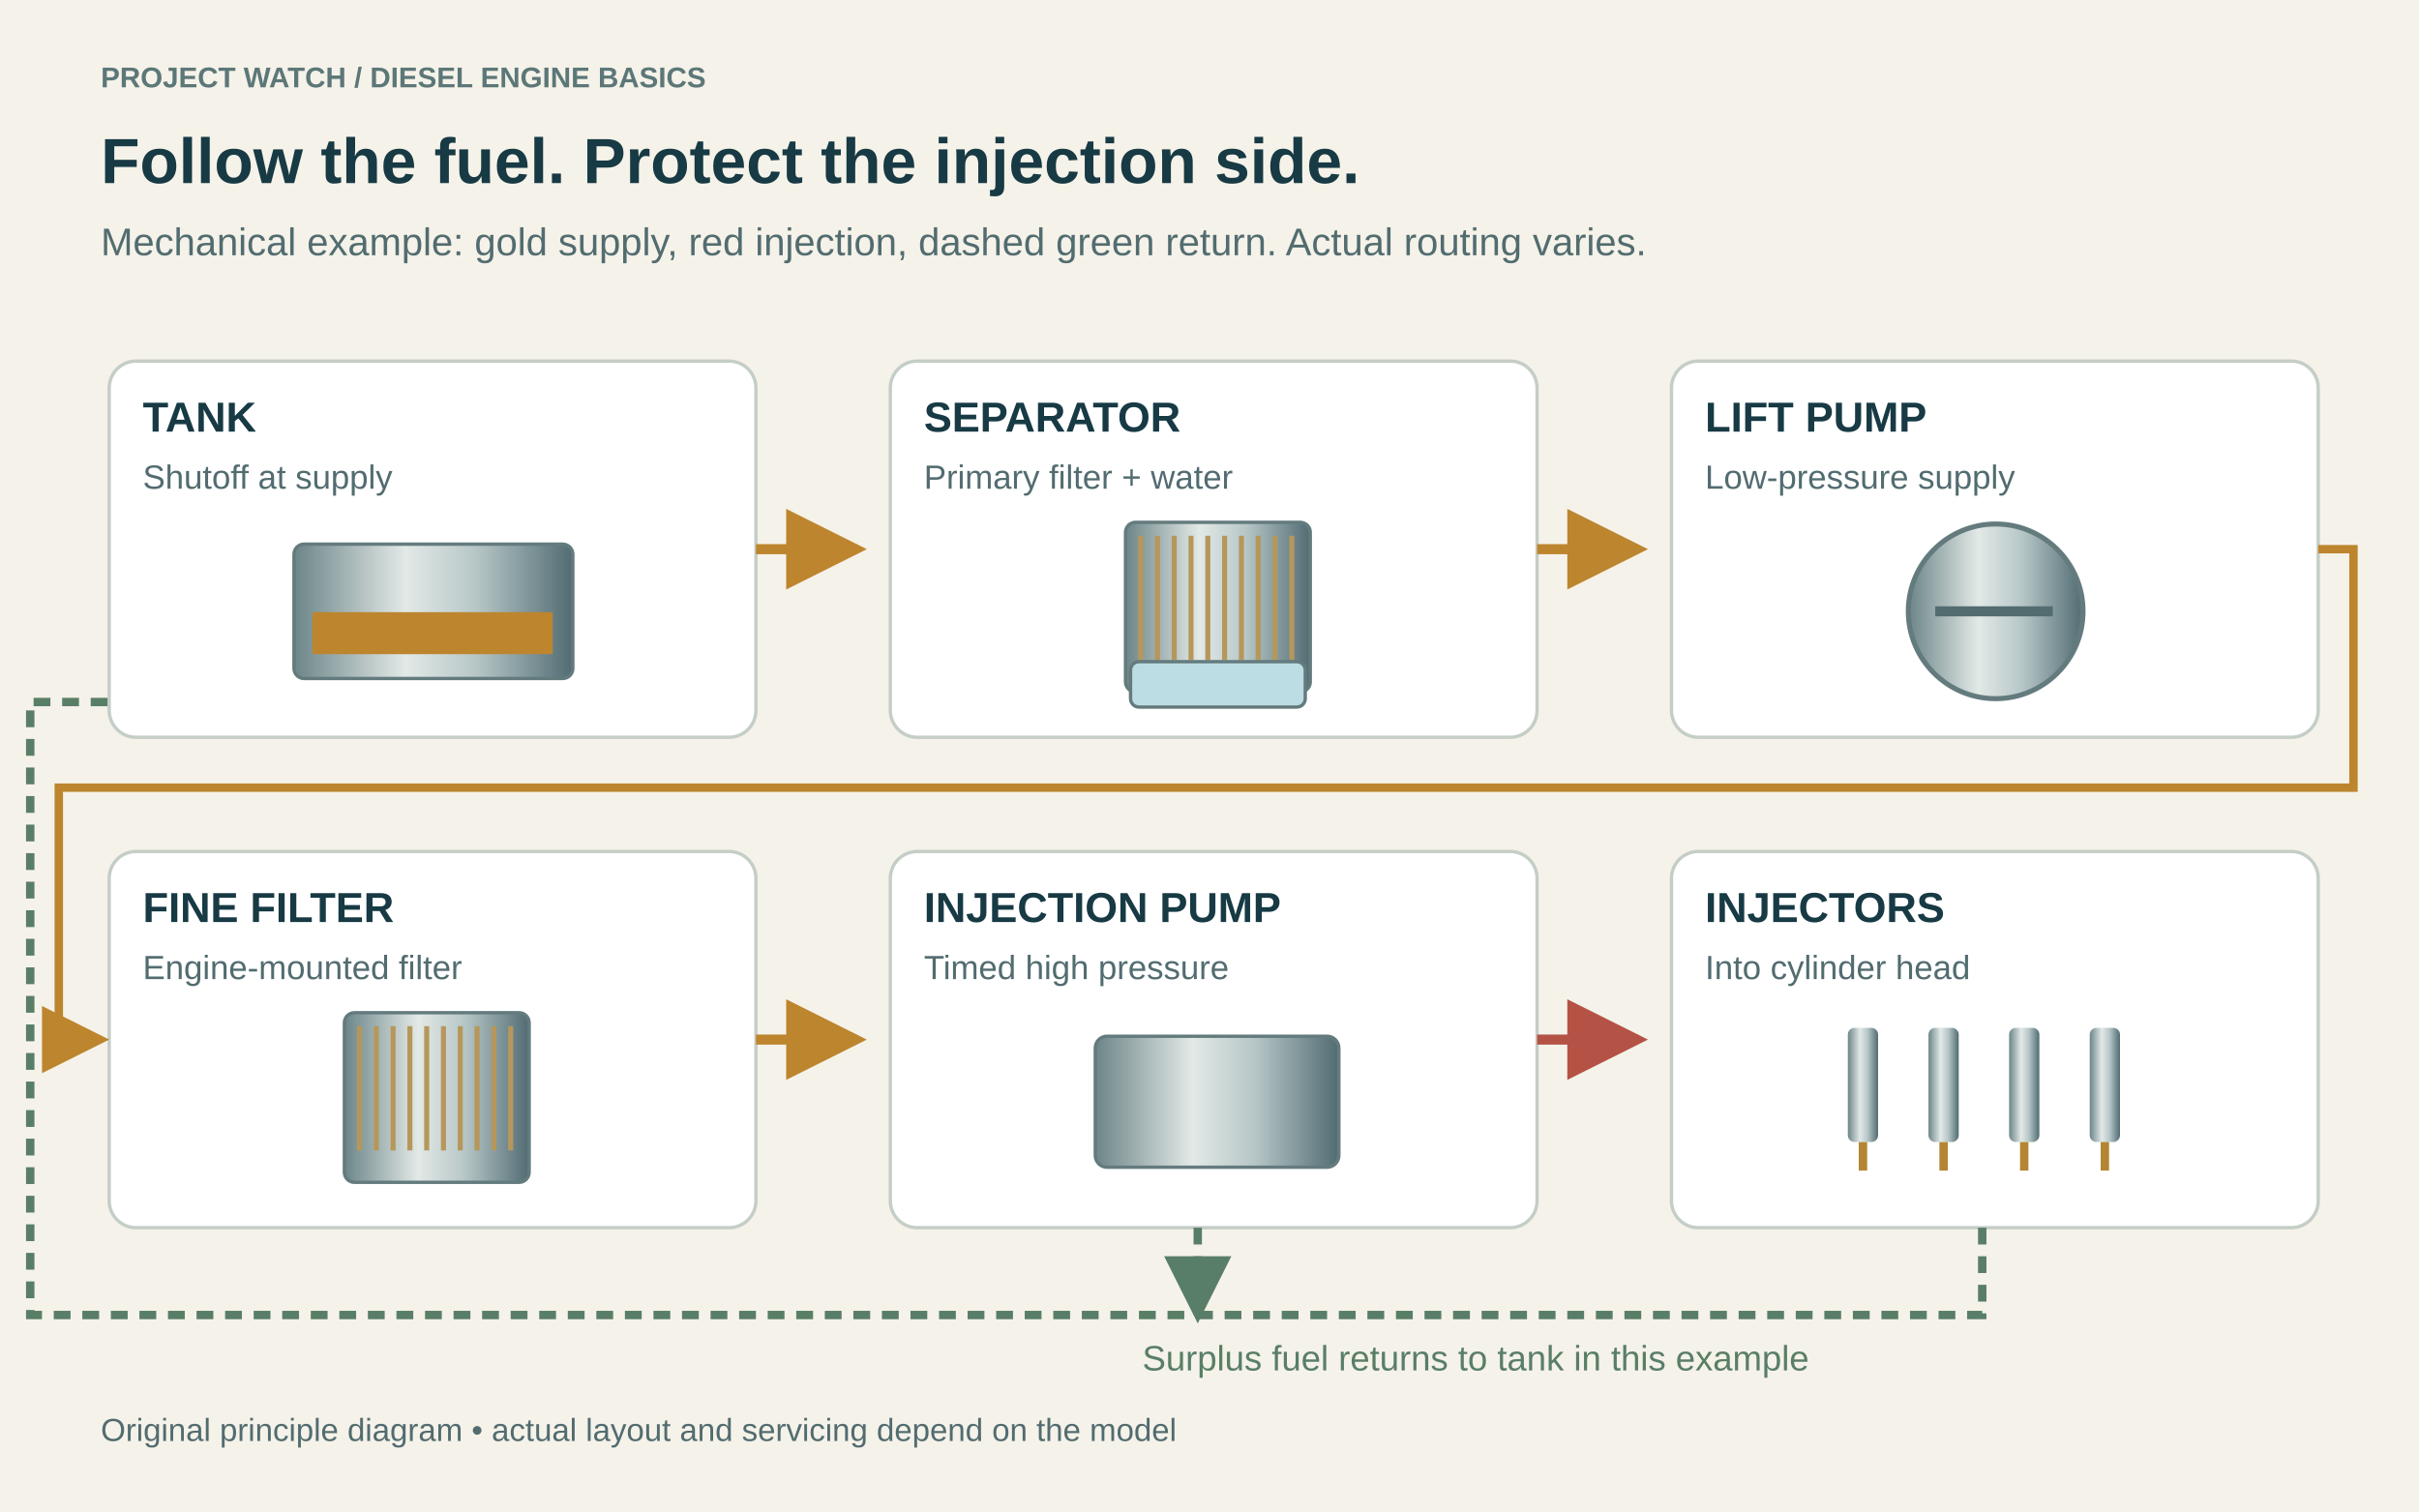
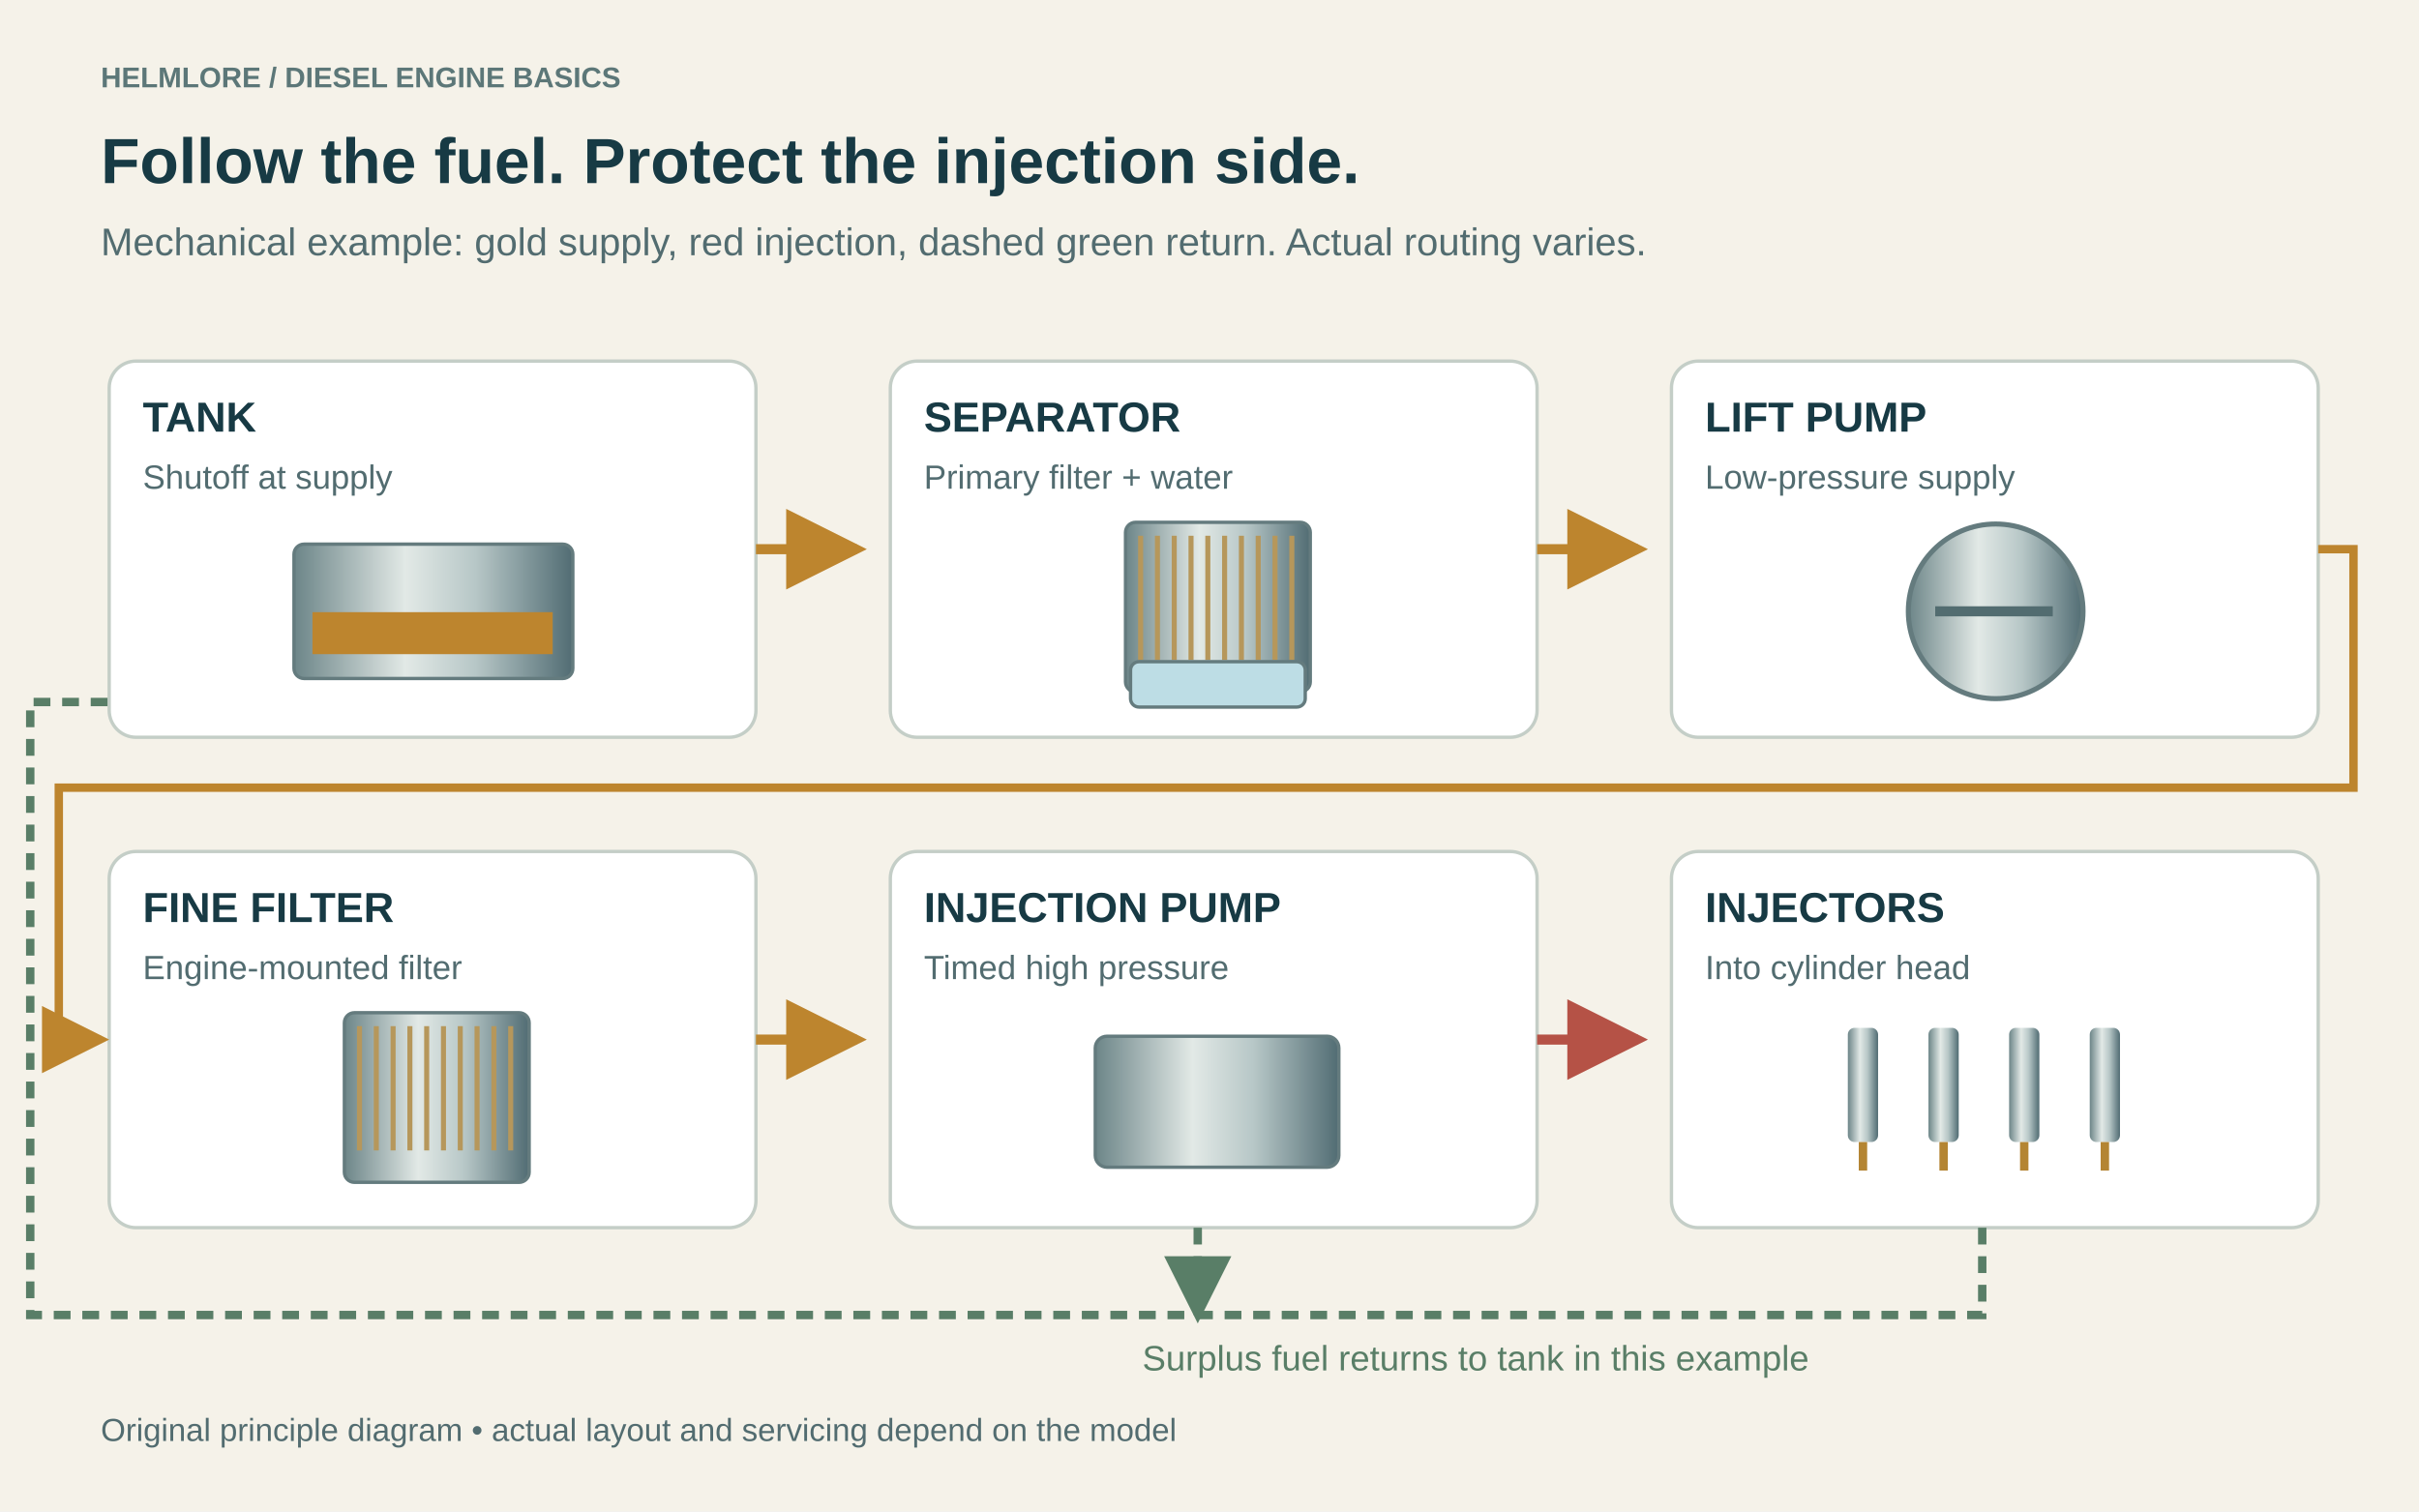
<svg xmlns="http://www.w3.org/2000/svg" viewBox="0 0 1440 900" role="img" aria-labelledby="title desc">
  <defs>
    <linearGradient id="metal">
      <stop stop-color="#6c8588" />
      <stop offset=".4" stop-color="#e2e9e6" />
      <stop offset=".65" stop-color="#b7c7c7" />
      <stop offset="1" stop-color="#516c73" />
    </linearGradient>
    <linearGradient id="brass">
      <stop stop-color="#73521d" />
      <stop offset=".42" stop-color="#e5c478" />
      <stop offset="1" stop-color="#8c6931" />
    </linearGradient>
    <linearGradient id="oil">
      <stop stop-color="#edd698" />
      <stop offset="1" stop-color="#b78135" />
    </linearGradient>
    <marker id="arrow" markerWidth="10" markerHeight="10" refX="7" refY="4" orient="auto">
      <path d="M0 0L8 4L0 8Z" fill="context-stroke" />
    </marker>
  </defs>
  <rect width="1440" height="900" fill="#f5f2e9" />
  <g font-family="Arial,Helvetica,sans-serif">
-     <text x="60" y="52" font-size="17" fill="#5c7778" font-weight="700" text-anchor="start">PROJECT WATCH / DIESEL ENGINE BASICS</text>
+     <text x="60" y="52" font-size="17" fill="#5c7778" font-weight="700" text-anchor="start">HELMLORE / DIESEL ENGINE BASICS</text>
    <text x="60" y="109" font-size="38" fill="#173a44" font-weight="700" text-anchor="start">Follow the fuel. Protect the injection side.</text>
    <text x="60" y="152" font-size="23" fill="#526c70" font-weight="400" text-anchor="start">Mechanical example: gold supply, red injection, dashed green return. Actual routing varies.</text>
    <rect x="65" y="215" width="385" height="224" rx="16" fill="#fff" stroke="#c4cec7" stroke-width="2" />
    <text x="85" y="257" font-size="25" fill="#173a44" font-weight="700" text-anchor="start">TANK</text>
    <text x="85" y="291" font-size="20" fill="#526c70" font-weight="400" text-anchor="start">Shutoff at supply</text>
    <rect x="175" y="324" width="166" height="80" rx="6" fill="url(#metal)" stroke="#647b7e" stroke-width="2" />
    <path d="M186 377H329" stroke="#bd852e" stroke-width="25" />
    <rect x="530" y="215" width="385" height="224" rx="16" fill="#fff" stroke="#c4cec7" stroke-width="2" />
    <text x="550" y="257" font-size="25" fill="#173a44" font-weight="700" text-anchor="start">SEPARATOR</text>
    <text x="550" y="291" font-size="20" fill="#526c70" font-weight="400" text-anchor="start">Primary filter + water</text>
    <rect x="670" y="311" width="110" height="101" rx="6" fill="url(#metal)" stroke="#647b7e" stroke-width="2" />
    <path d="M679 319V393" stroke="#b6975b" stroke-width="3" />
    <path d="M689 319V393" stroke="#b6975b" stroke-width="3" />
    <path d="M699 319V393" stroke="#b6975b" stroke-width="3" />
    <path d="M709 319V393" stroke="#b6975b" stroke-width="3" />
    <path d="M719 319V393" stroke="#b6975b" stroke-width="3" />
    <path d="M729 319V393" stroke="#b6975b" stroke-width="3" />
    <path d="M739 319V393" stroke="#b6975b" stroke-width="3" />
    <path d="M749 319V393" stroke="#b6975b" stroke-width="3" />
    <path d="M759 319V393" stroke="#b6975b" stroke-width="3" />
    <path d="M769 319V393" stroke="#b6975b" stroke-width="3" />
    <rect x="673" y="394" width="104" height="27" rx="5" fill="#bddde5" stroke="#647b7e" stroke-width="2" />
    <rect x="995" y="215" width="385" height="224" rx="16" fill="#fff" stroke="#c4cec7" stroke-width="2" />
    <text x="1015" y="257" font-size="25" fill="#173a44" font-weight="700" text-anchor="start">LIFT PUMP</text>
    <text x="1015" y="291" font-size="20" fill="#526c70" font-weight="400" text-anchor="start">Low-pressure supply</text>
    <circle cx="1188" cy="364" r="52" fill="url(#metal)" stroke="#647b7e" stroke-width="3" />
    <path d="M1152 364H1222" stroke="#526c70" stroke-width="6" />
    <rect x="65" y="507" width="385" height="224" rx="16" fill="#fff" stroke="#c4cec7" stroke-width="2" />
    <text x="85" y="549" font-size="25" fill="#173a44" font-weight="700" text-anchor="start">FINE FILTER</text>
    <text x="85" y="583" font-size="20" fill="#526c70" font-weight="400" text-anchor="start">Engine-mounted filter</text>
    <rect x="205" y="603" width="110" height="101" rx="6" fill="url(#metal)" stroke="#647b7e" stroke-width="2" />
    <path d="M214 611V685" stroke="#b6975b" stroke-width="3" />
    <path d="M224 611V685" stroke="#b6975b" stroke-width="3" />
    <path d="M234 611V685" stroke="#b6975b" stroke-width="3" />
    <path d="M244 611V685" stroke="#b6975b" stroke-width="3" />
    <path d="M254 611V685" stroke="#b6975b" stroke-width="3" />
    <path d="M264 611V685" stroke="#b6975b" stroke-width="3" />
    <path d="M274 611V685" stroke="#b6975b" stroke-width="3" />
    <path d="M284 611V685" stroke="#b6975b" stroke-width="3" />
    <path d="M294 611V685" stroke="#b6975b" stroke-width="3" />
    <path d="M304 611V685" stroke="#b6975b" stroke-width="3" />
    <rect x="530" y="507" width="385" height="224" rx="16" fill="#fff" stroke="#c4cec7" stroke-width="2" />
    <text x="550" y="549" font-size="25" fill="#173a44" font-weight="700" text-anchor="start">INJECTION PUMP</text>
    <text x="550" y="583" font-size="20" fill="#526c70" font-weight="400" text-anchor="start">Timed high pressure</text>
    <rect x="652" y="617" width="145" height="78" rx="7" fill="url(#metal)" stroke="#647b7e" stroke-width="2" />
    <rect x="995" y="507" width="385" height="224" rx="16" fill="#fff" stroke="#c4cec7" stroke-width="2" />
    <text x="1015" y="549" font-size="25" fill="#173a44" font-weight="700" text-anchor="start">INJECTORS</text>
    <text x="1015" y="583" font-size="20" fill="#526c70" font-weight="400" text-anchor="start">Into cylinder head</text>
    <rect x="1100" y="612" width="18" height="68" rx="4" fill="url(#metal)" />
    <path d="M1109 680v17" stroke="#b48533" stroke-width="5" />
    <rect x="1148" y="612" width="18" height="68" rx="4" fill="url(#metal)" />
    <path d="M1157 680v17" stroke="#b48533" stroke-width="5" />
    <rect x="1196" y="612" width="18" height="68" rx="4" fill="url(#metal)" />
    <path d="M1205 680v17" stroke="#b48533" stroke-width="5" />
    <rect x="1244" y="612" width="18" height="68" rx="4" fill="url(#metal)" />
    <path d="M1253 680v17" stroke="#b48533" stroke-width="5" />
    <path d="M450 327L510 327" fill="none" stroke="#bd852e" stroke-width="6" marker-end="url(#arrow)" />
    <path d="M915 327L975 327" fill="none" stroke="#bd852e" stroke-width="6" marker-end="url(#arrow)" />
    <path d="M450 619L510 619" fill="none" stroke="#bd852e" stroke-width="6" marker-end="url(#arrow)" />
    <path d="M915 619L975 619" fill="none" stroke="#b55246" stroke-width="6" marker-end="url(#arrow)" />
    <path d="M1380 327H1401V469H35V619H60" fill="none" stroke="#bd852e" stroke-width="5" marker-end="url(#arrow)" />
    <path d="M1180 731V783H18V418H65M713 731V783" fill="none" stroke="#597e67" stroke-width="5" stroke-dasharray="10 7" marker-end="url(#arrow)" />
    <text x="680" y="816" font-size="21" fill="#597e67" font-weight="400" text-anchor="start">Surplus fuel returns to tank in this example</text>
    <text x="60" y="858" font-size="19" fill="#526c70" font-weight="400" text-anchor="start">Original principle diagram • actual layout and servicing depend on the model</text>
  </g>
</svg>
